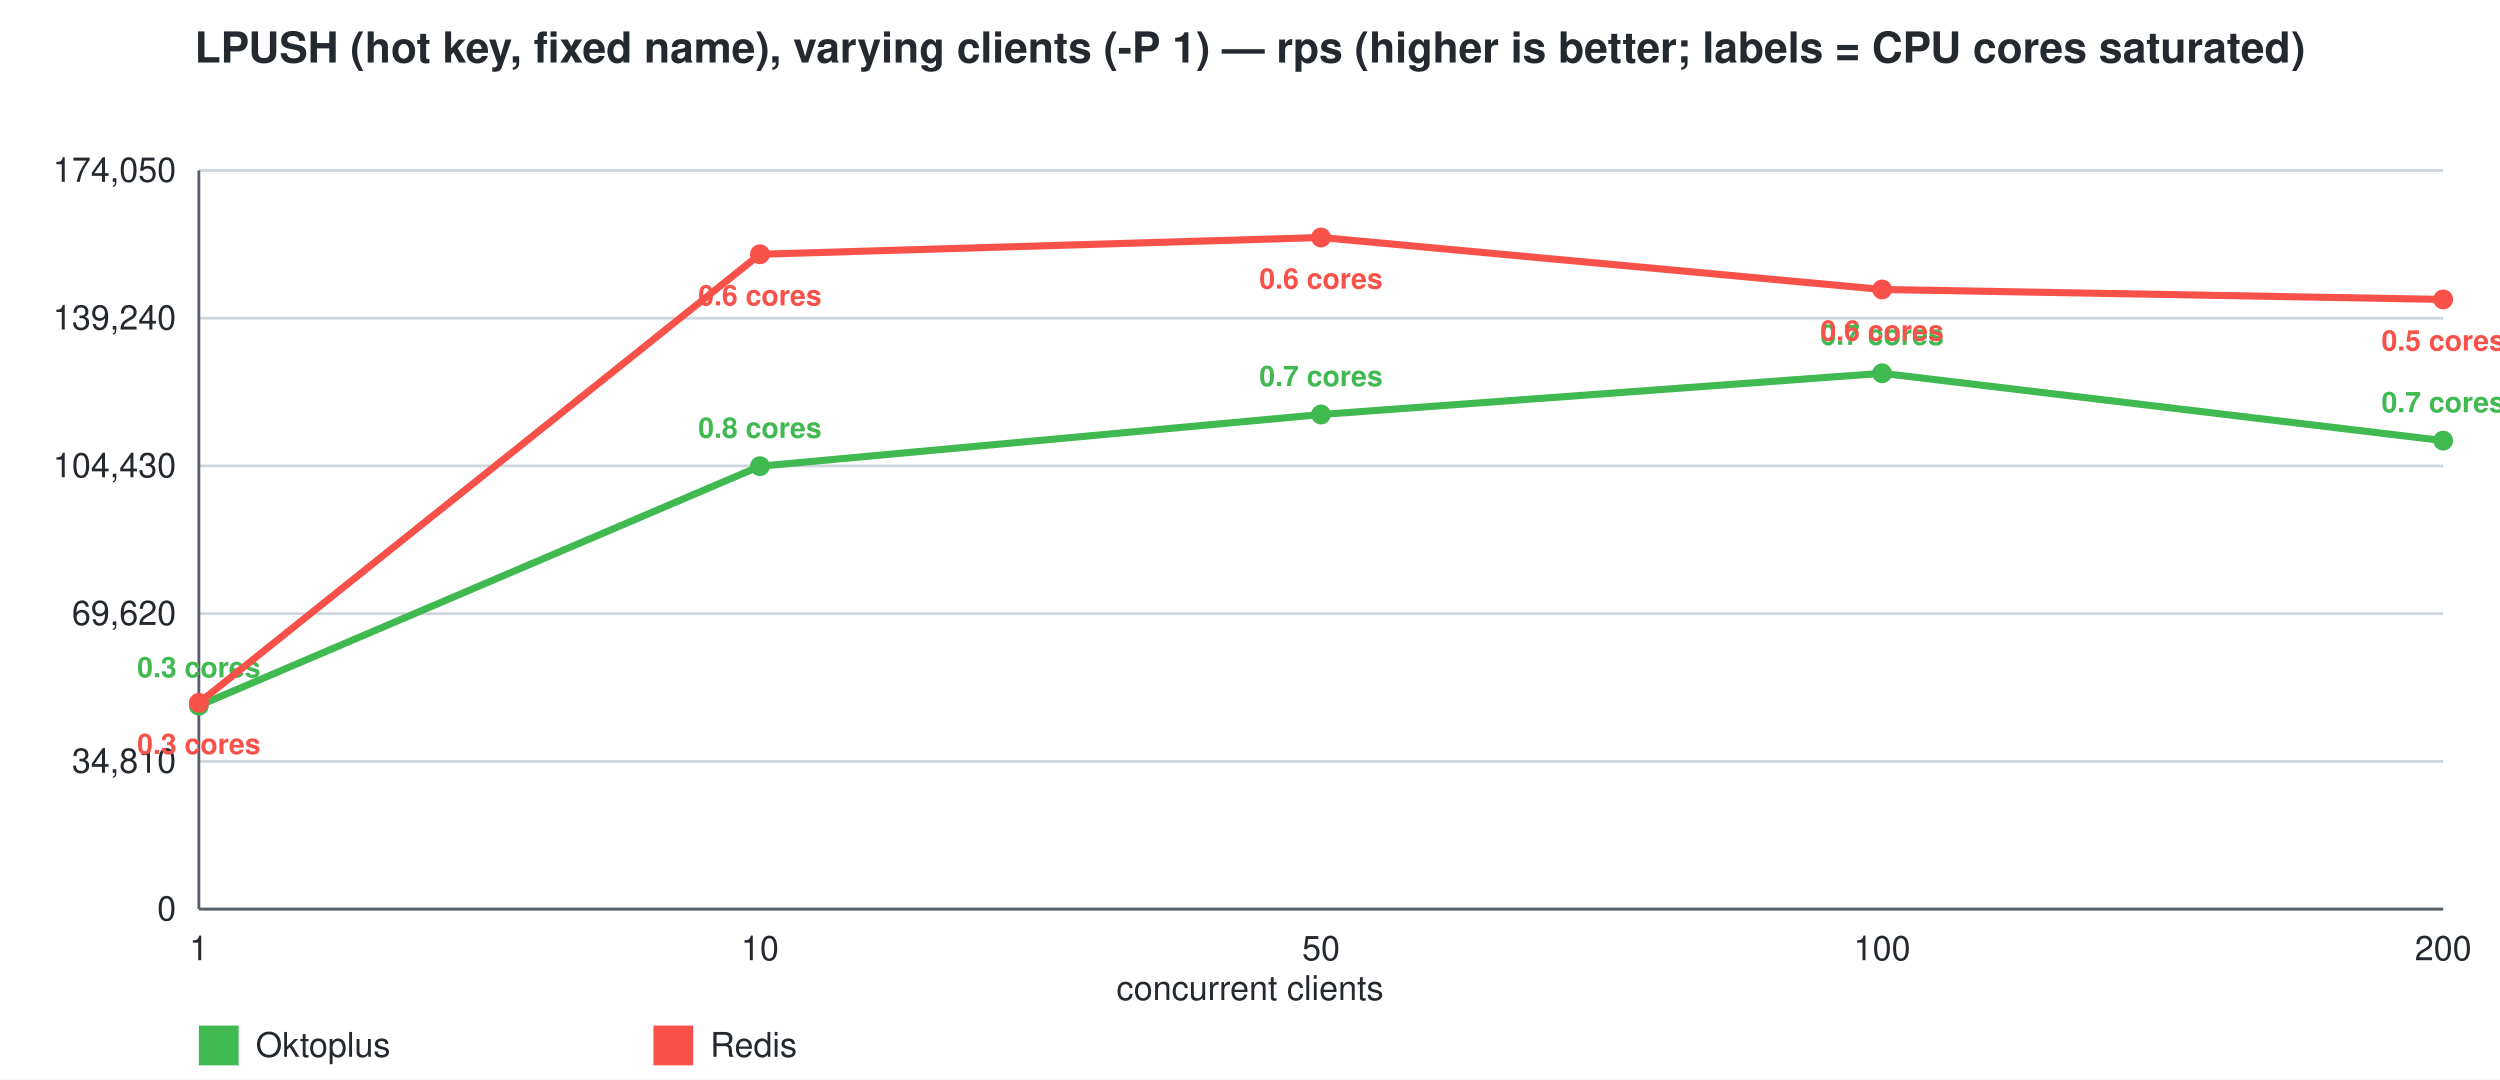
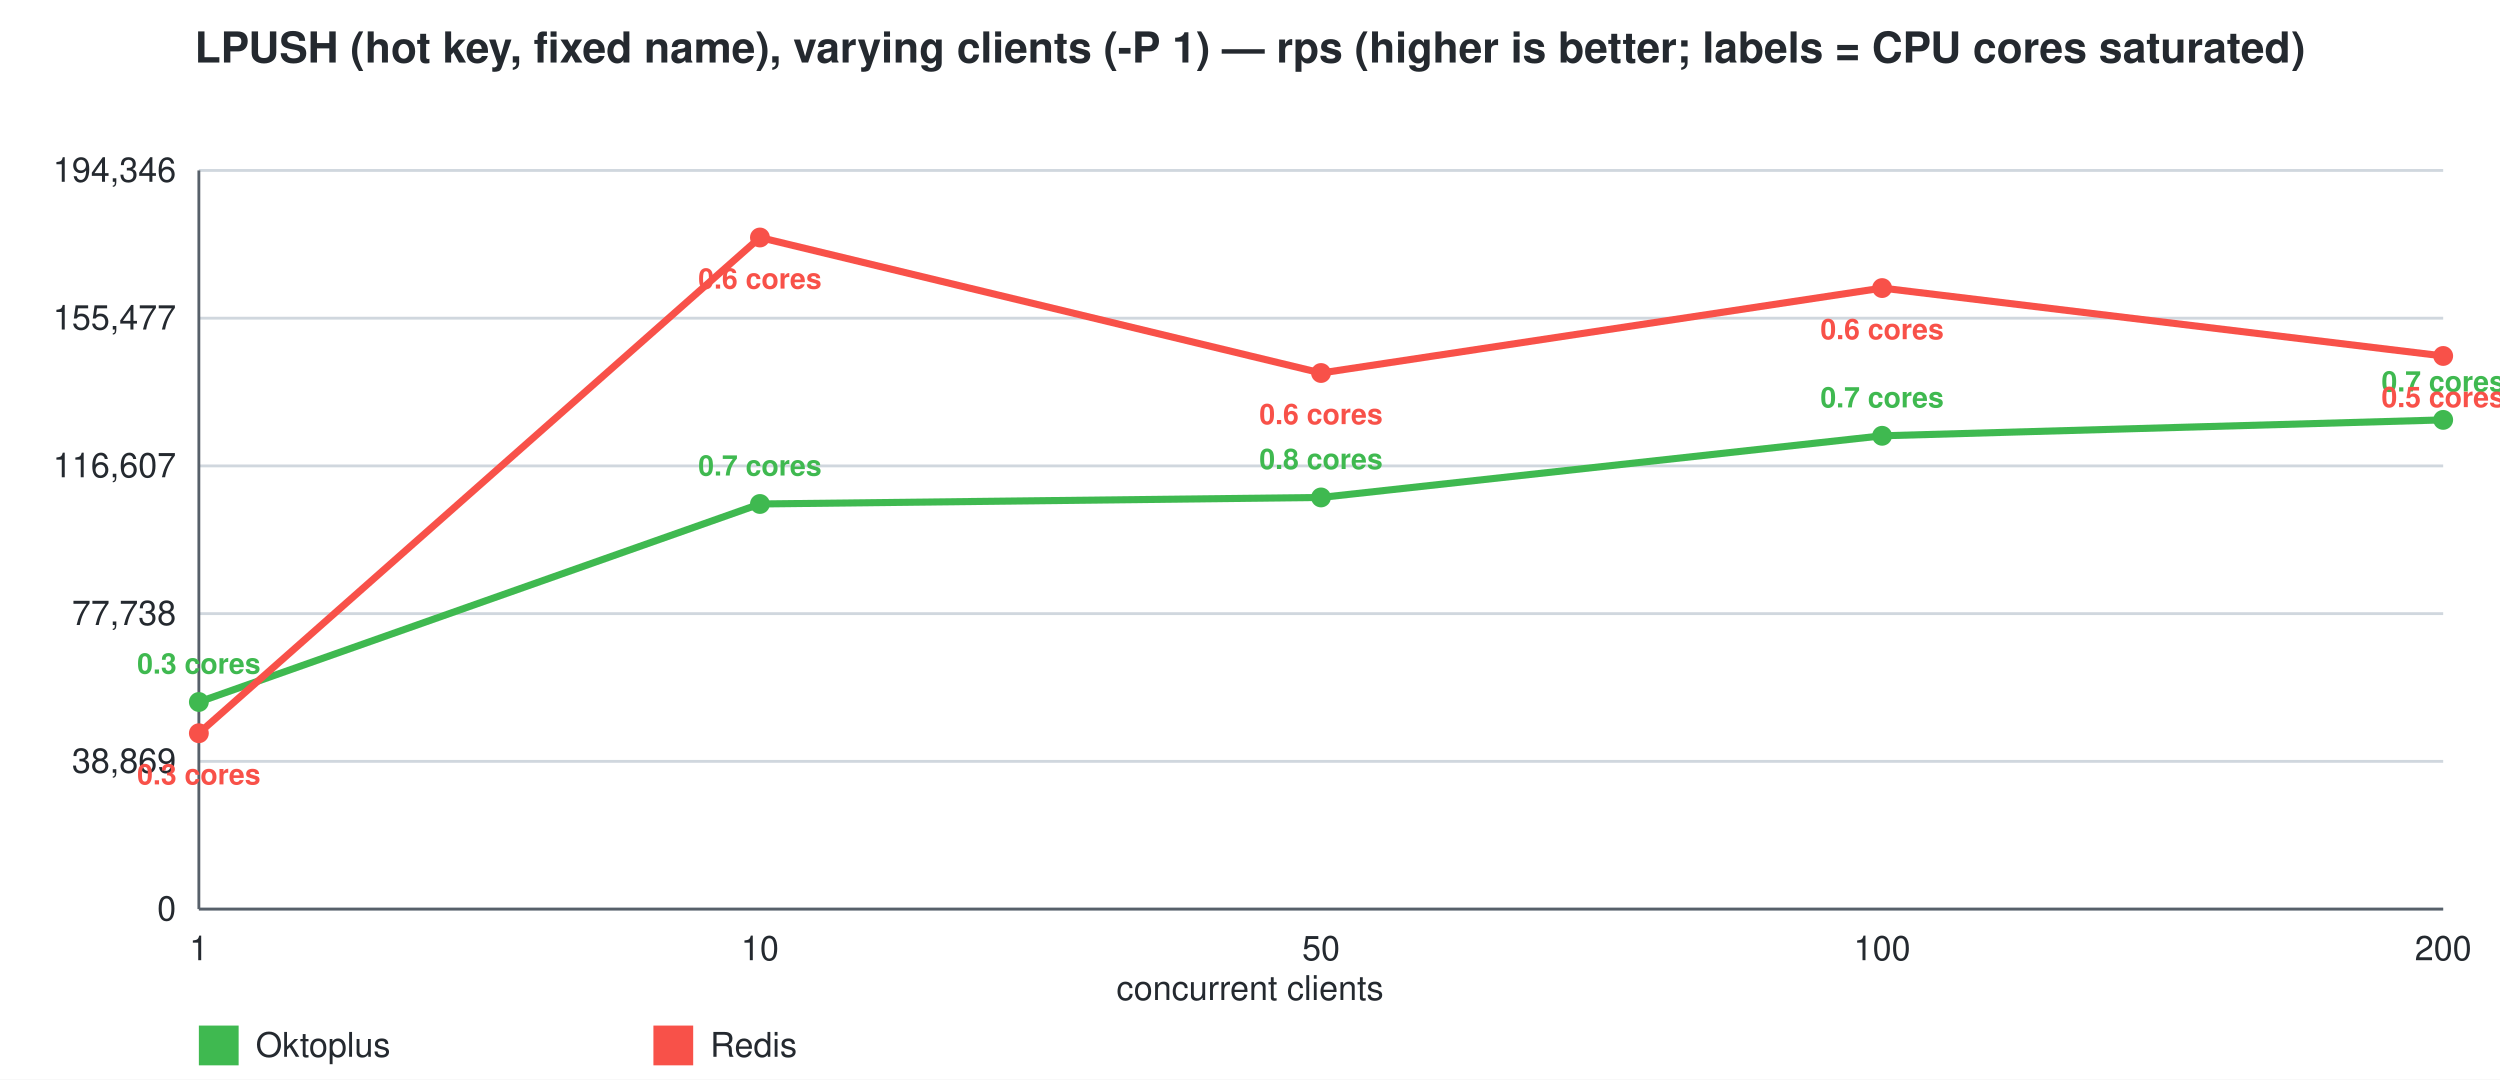
<svg xmlns="http://www.w3.org/2000/svg" width="880" height="380" viewBox="0 0 880 380" font-family="-apple-system, Segoe UI, Helvetica, Arial, sans-serif" font-size="12">
  <rect width="880" height="380" fill="#ffffff" />
  <text x="440.0" y="22" text-anchor="middle" fill="#24292f" font-size="15" font-weight="600">LPUSH (hot key, fixed name), varying clients (-P 1) — rps (higher is better; labels = CPU cores saturated)</text>
  <line x1="70" y1="320.0" x2="860" y2="320.0" stroke="#d0d7de" stroke-width="1" />
  <text x="62" y="324.0" text-anchor="end" fill="#24292f">0</text>
  <line x1="70" y1="268.0" x2="860" y2="268.0" stroke="#d0d7de" stroke-width="1" />
-   <text x="62" y="272.0" text-anchor="end" fill="#24292f">34,810</text>
+   <text x="62" y="272.0" text-anchor="end" fill="#24292f">38,869</text>
  <line x1="70" y1="216.0" x2="860" y2="216.0" stroke="#d0d7de" stroke-width="1" />
-   <text x="62" y="220.0" text-anchor="end" fill="#24292f">69,620</text>
+   <text x="62" y="220.0" text-anchor="end" fill="#24292f">77,738</text>
  <line x1="70" y1="164.0" x2="860" y2="164.0" stroke="#d0d7de" stroke-width="1" />
-   <text x="62" y="168.0" text-anchor="end" fill="#24292f">104,430</text>
-   <line x1="70" y1="112.0" x2="860" y2="112.0" stroke="#d0d7de" stroke-width="1" />
-   <text x="62" y="116.0" text-anchor="end" fill="#24292f">139,240</text>
+   <text x="62" y="168.0" text-anchor="end" fill="#24292f">116,607</text>
+   <line x1="70" y1="112" x2="860" y2="112" stroke="#d0d7de" stroke-width="1" />
+   <text x="62" y="116" text-anchor="end" fill="#24292f">155,477</text>
  <line x1="70" y1="60.0" x2="860" y2="60.0" stroke="#d0d7de" stroke-width="1" />
-   <text x="62" y="64.0" text-anchor="end" fill="#24292f">174,050</text>
+   <text x="62" y="64.0" text-anchor="end" fill="#24292f">194,346</text>
  <line x1="70" y1="60" x2="70" y2="320" stroke="#57606a" stroke-width="1" />
  <line x1="70" y1="320" x2="860" y2="320" stroke="#57606a" stroke-width="1" />
  <text x="70.0" y="338" text-anchor="middle" fill="#24292f">1</text>
  <text x="267.5" y="338" text-anchor="middle" fill="#24292f">10</text>
  <text x="465.0" y="338" text-anchor="middle" fill="#24292f">50</text>
  <text x="662.5" y="338" text-anchor="middle" fill="#24292f">100</text>
  <text x="860.0" y="338" text-anchor="middle" fill="#24292f">200</text>
  <text x="440.0" y="352" text-anchor="middle" fill="#24292f">concurrent clients</text>
-   <polyline fill="none" stroke="#3fb950" stroke-width="2.5" points="70.0,248.4 267.5,164.1 465.0,145.9 662.5,131.4 860.0,155.1" />
-   <circle cx="70.0" cy="248.4" r="3.5" fill="#3fb950" />
-   <circle cx="267.5" cy="164.1" r="3.5" fill="#3fb950" />
-   <circle cx="465.0" cy="145.9" r="3.5" fill="#3fb950" />
-   <circle cx="662.5" cy="131.4" r="3.5" fill="#3fb950" />
-   <circle cx="860.0" cy="155.1" r="3.5" fill="#3fb950" />
-   <text x="70.0" y="238.4" text-anchor="middle" fill="#3fb950" font-size="10" font-weight="600">0.3 cores</text>
-   <text x="267.5" y="154.1" text-anchor="middle" fill="#3fb950" font-size="10" font-weight="600">0.8 cores</text>
-   <text x="465.0" y="135.9" text-anchor="middle" fill="#3fb950" font-size="10" font-weight="600">0.7 cores</text>
-   <text x="662.5" y="121.4" text-anchor="middle" fill="#3fb950" font-size="10" font-weight="600">0.7 cores</text>
-   <text x="860.0" y="145.1" text-anchor="middle" fill="#3fb950" font-size="10" font-weight="600">0.7 cores</text>
-   <polyline fill="none" stroke="#f85149" stroke-width="2.5" points="70.0,247.4 267.5,89.5 465.0,83.6 662.5,101.9 860.0,105.4" />
-   <circle cx="70.0" cy="247.4" r="3.5" fill="#f85149" />
-   <circle cx="267.5" cy="89.5" r="3.5" fill="#f85149" />
-   <circle cx="465.0" cy="83.6" r="3.5" fill="#f85149" />
-   <circle cx="662.5" cy="101.9" r="3.5" fill="#f85149" />
-   <circle cx="860.0" cy="105.4" r="3.5" fill="#f85149" />
-   <text x="70.0" y="265.4" text-anchor="middle" fill="#f85149" font-size="10" font-weight="600">0.3 cores</text>
-   <text x="267.5" y="107.5" text-anchor="middle" fill="#f85149" font-size="10" font-weight="600">0.6 cores</text>
-   <text x="465.0" y="101.6" text-anchor="middle" fill="#f85149" font-size="10" font-weight="600">0.6 cores</text>
-   <text x="662.5" y="119.9" text-anchor="middle" fill="#f85149" font-size="10" font-weight="600">0.6 cores</text>
-   <text x="860.0" y="123.4" text-anchor="middle" fill="#f85149" font-size="10" font-weight="600">0.5 cores</text>
+   <polyline fill="none" stroke="#3fb950" stroke-width="2.5" points="70.0,247.1 267.5,177.4 465.0,175.1 662.5,153.4 860.0,147.8" />
+   <circle cx="70.0" cy="247.1" r="3.5" fill="#3fb950" />
+   <circle cx="267.5" cy="177.4" r="3.5" fill="#3fb950" />
+   <circle cx="465.0" cy="175.1" r="3.5" fill="#3fb950" />
+   <circle cx="662.5" cy="153.4" r="3.5" fill="#3fb950" />
+   <circle cx="860.0" cy="147.8" r="3.5" fill="#3fb950" />
+   <text x="70.0" y="237.1" text-anchor="middle" fill="#3fb950" font-size="10" font-weight="600">0.3 cores</text>
+   <text x="267.5" y="167.4" text-anchor="middle" fill="#3fb950" font-size="10" font-weight="600">0.7 cores</text>
+   <text x="465.0" y="165.1" text-anchor="middle" fill="#3fb950" font-size="10" font-weight="600">0.8 cores</text>
+   <text x="662.5" y="143.4" text-anchor="middle" fill="#3fb950" font-size="10" font-weight="600">0.7 cores</text>
+   <text x="860.0" y="137.8" text-anchor="middle" fill="#3fb950" font-size="10" font-weight="600">0.7 cores</text>
+   <polyline fill="none" stroke="#f85149" stroke-width="2.5" points="70.0,258.1 267.5,83.6 465.0,131.3 662.5,101.4 860.0,125.3" />
+   <circle cx="70.0" cy="258.1" r="3.5" fill="#f85149" />
+   <circle cx="267.5" cy="83.6" r="3.5" fill="#f85149" />
+   <circle cx="465.0" cy="131.3" r="3.5" fill="#f85149" />
+   <circle cx="662.5" cy="101.4" r="3.5" fill="#f85149" />
+   <circle cx="860.0" cy="125.3" r="3.5" fill="#f85149" />
+   <text x="70.0" y="276.1" text-anchor="middle" fill="#f85149" font-size="10" font-weight="600">0.3 cores</text>
+   <text x="267.5" y="101.6" text-anchor="middle" fill="#f85149" font-size="10" font-weight="600">0.6 cores</text>
+   <text x="465.0" y="149.3" text-anchor="middle" fill="#f85149" font-size="10" font-weight="600">0.6 cores</text>
+   <text x="662.5" y="119.4" text-anchor="middle" fill="#f85149" font-size="10" font-weight="600">0.6 cores</text>
+   <text x="860.0" y="143.3" text-anchor="middle" fill="#f85149" font-size="10" font-weight="600">0.5 cores</text>
  <rect x="70" y="361" width="14" height="14" fill="#3fb950" />
  <text x="90" y="372" fill="#24292f">Oktoplus</text>
  <rect x="230" y="361" width="14" height="14" fill="#f85149" />
  <text x="250" y="372" fill="#24292f">Redis</text>
</svg>
